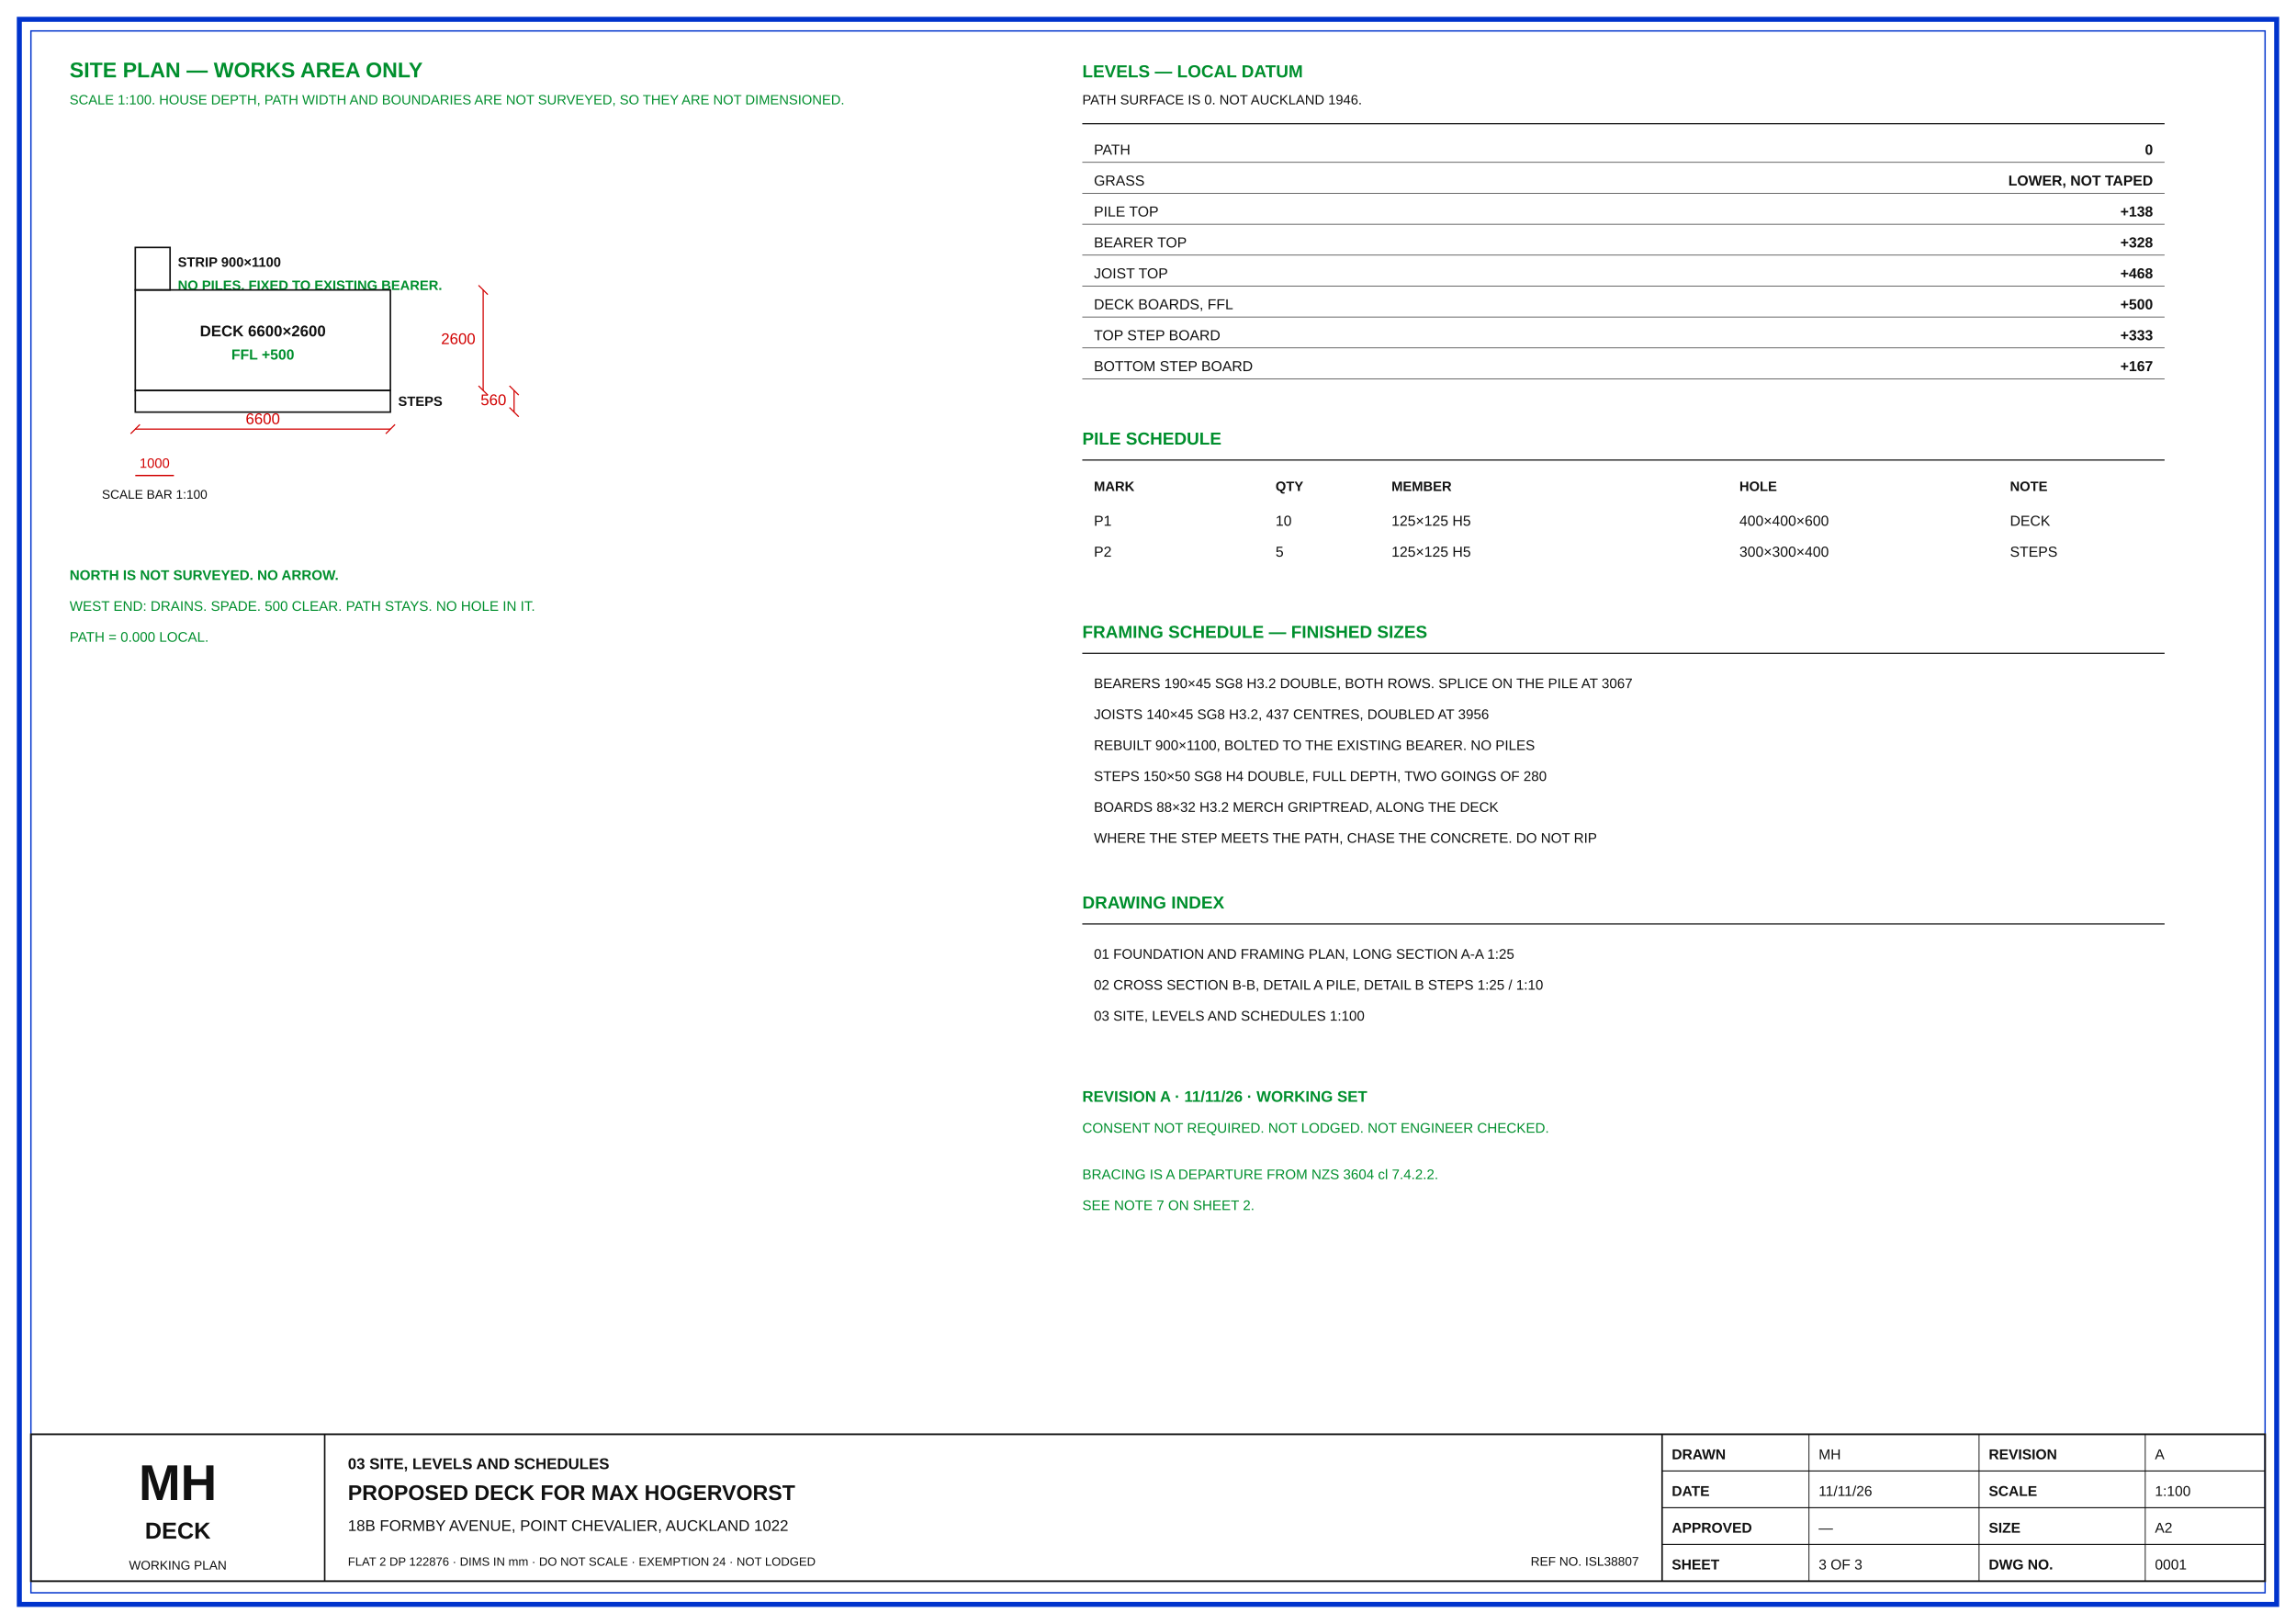
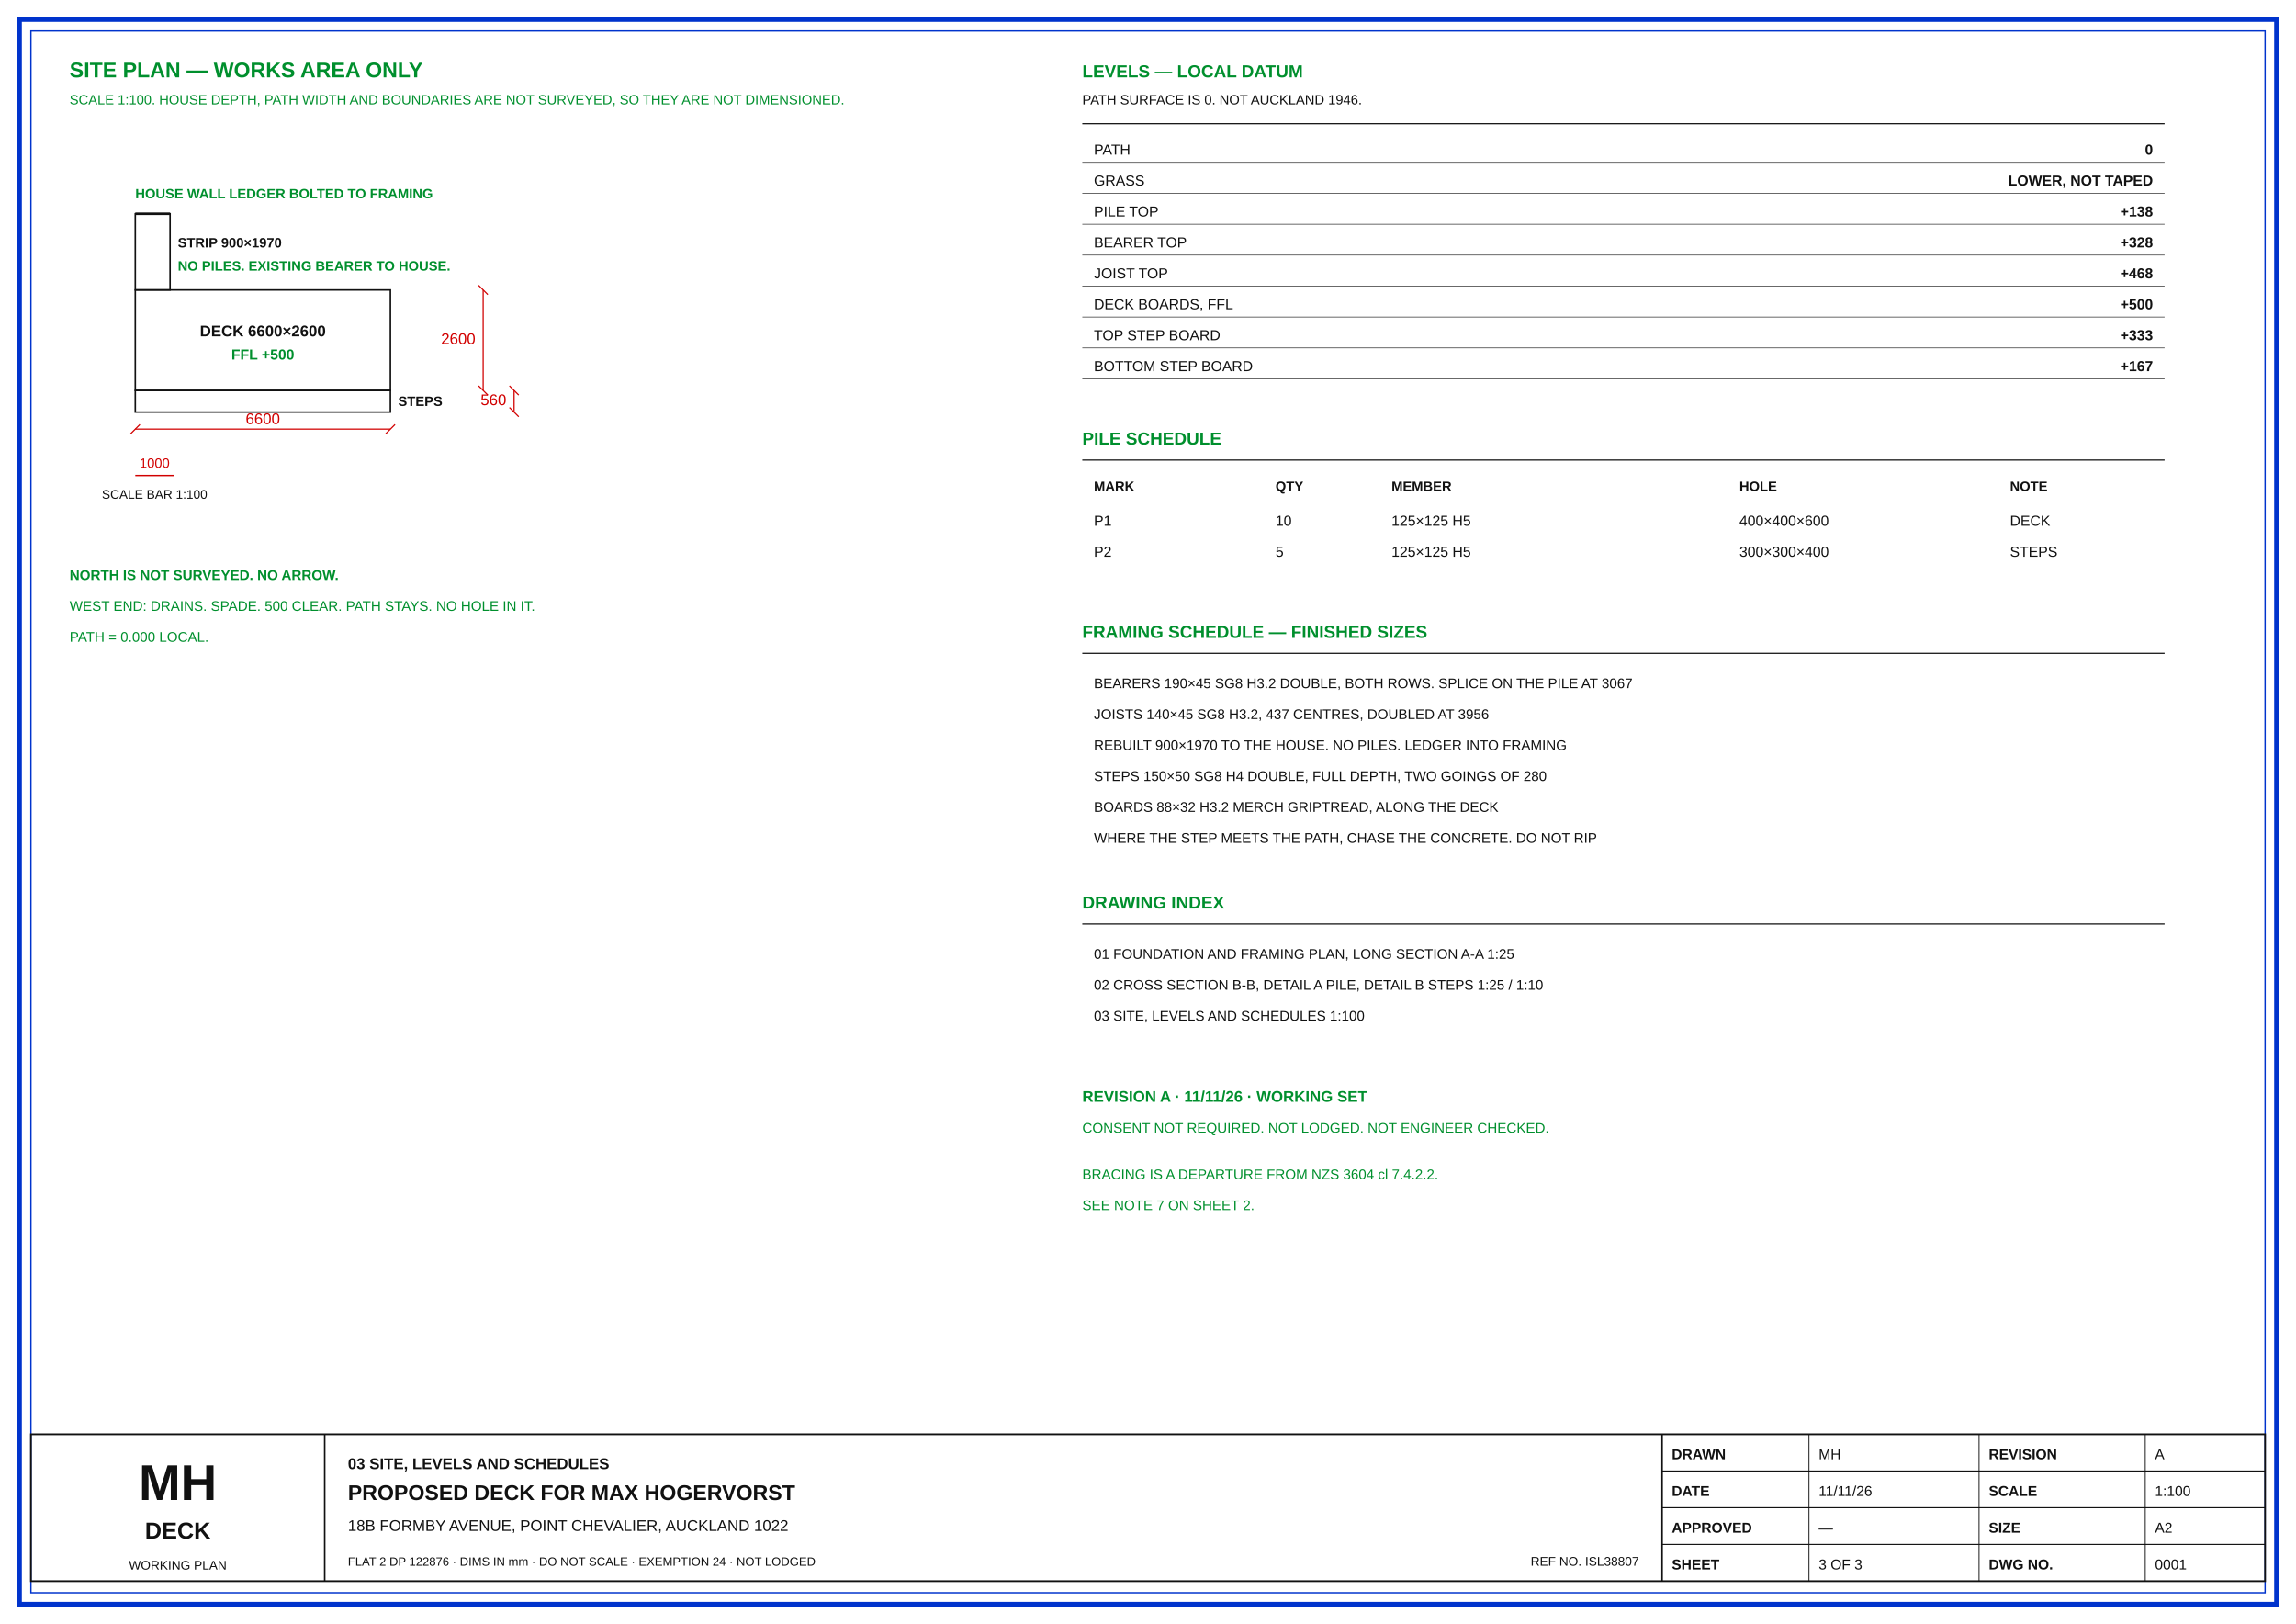
<svg xmlns="http://www.w3.org/2000/svg" viewBox="0 0 1188 840" role="img" aria-label="Sheet 3. Site of the works, levels and schedules. Ref ISL38807. Consent exempt, not lodged. Boundaries not surveyed.">
  <style>text{font-family:Arial,Helvetica,sans-serif}</style>
  <rect x="10.00" y="10.00" width="1168.00" height="820.00" fill="none" stroke="#0033cc" stroke-width="2.6" />
  <rect x="16.00" y="16.00" width="1156.00" height="808.00" fill="none" stroke="#0033cc" stroke-width="0.7" />
  <rect x="16.00" y="742.00" width="1156.00" height="76.00" fill="none" stroke="#111111" stroke-width="0.9" />
  <line x1="168.00" y1="742.00" x2="168.00" y2="818.00" stroke="#111111" stroke-width="0.8" fill="none" />
  <line x1="860.00" y1="742.00" x2="860.00" y2="818.00" stroke="#111111" stroke-width="0.8" fill="none" />
  <text x="92.00" y="776.00" font-size="26" font-weight="700" text-anchor="middle" fill="#111111">MH</text>
  <text x="92.00" y="796.00" font-size="12" font-weight="700" text-anchor="middle" fill="#111111">DECK</text>
  <text x="92.00" y="812.00" font-size="6.5" font-weight="500" text-anchor="middle" fill="#111111">WORKING PLAN</text>
  <text x="180.00" y="760.00" font-size="8" font-weight="700" text-anchor="start" fill="#111111">03  SITE, LEVELS AND SCHEDULES</text>
  <text x="180.00" y="776.00" font-size="11" font-weight="700" text-anchor="start" fill="#111111">PROPOSED DECK FOR MAX HOGERVORST</text>
  <text x="180.00" y="792.00" font-size="8" font-weight="500" text-anchor="start" fill="#111111">18B FORMBY AVENUE, POINT CHEVALIER, AUCKLAND 1022</text>
  <text x="180.00" y="810.00" font-size="6.2" font-weight="400" text-anchor="start" fill="#111111">FLAT 2 DP 122876 · DIMS IN mm · DO NOT SCALE · EXEMPTION 24 · NOT LODGED</text>
  <line x1="936.00" y1="742.00" x2="936.00" y2="761.00" stroke="#111111" stroke-width="0.45" fill="none" />
  <line x1="1024.00" y1="742.00" x2="1024.00" y2="761.00" stroke="#111111" stroke-width="0.45" fill="none" />
  <line x1="1110.00" y1="742.00" x2="1110.00" y2="761.00" stroke="#111111" stroke-width="0.45" fill="none" />
  <text x="865.00" y="754.92" font-size="7.4" font-weight="650" text-anchor="start" fill="#111111">DRAWN</text>
  <text x="941.00" y="754.92" font-size="7.4" font-weight="500" text-anchor="start" fill="#111111">MH</text>
  <text x="1029.00" y="754.92" font-size="7.4" font-weight="650" text-anchor="start" fill="#111111">REVISION</text>
  <text x="1115.00" y="754.92" font-size="7.4" font-weight="500" text-anchor="start" fill="#111111">A</text>
  <line x1="860.00" y1="761.00" x2="1172.00" y2="761.00" stroke="#111111" stroke-width="0.55" fill="none" />
  <line x1="936.00" y1="761.00" x2="936.00" y2="780.00" stroke="#111111" stroke-width="0.45" fill="none" />
  <line x1="1024.00" y1="761.00" x2="1024.00" y2="780.00" stroke="#111111" stroke-width="0.45" fill="none" />
  <line x1="1110.00" y1="761.00" x2="1110.00" y2="780.00" stroke="#111111" stroke-width="0.45" fill="none" />
  <text x="865.00" y="773.92" font-size="7.4" font-weight="650" text-anchor="start" fill="#111111">DATE</text>
  <text x="941.00" y="773.92" font-size="7.4" font-weight="500" text-anchor="start" fill="#111111">11/11/26</text>
  <text x="1029.00" y="773.92" font-size="7.4" font-weight="650" text-anchor="start" fill="#111111">SCALE</text>
  <text x="1115.00" y="773.92" font-size="7.4" font-weight="500" text-anchor="start" fill="#111111">1:100</text>
  <line x1="860.00" y1="780.00" x2="1172.00" y2="780.00" stroke="#111111" stroke-width="0.55" fill="none" />
  <line x1="936.00" y1="780.00" x2="936.00" y2="799.00" stroke="#111111" stroke-width="0.45" fill="none" />
  <line x1="1024.00" y1="780.00" x2="1024.00" y2="799.00" stroke="#111111" stroke-width="0.45" fill="none" />
  <line x1="1110.00" y1="780.00" x2="1110.00" y2="799.00" stroke="#111111" stroke-width="0.45" fill="none" />
  <text x="865.00" y="792.92" font-size="7.4" font-weight="650" text-anchor="start" fill="#111111">APPROVED</text>
  <text x="941.00" y="792.92" font-size="7.4" font-weight="500" text-anchor="start" fill="#111111">—</text>
  <text x="1029.00" y="792.92" font-size="7.4" font-weight="650" text-anchor="start" fill="#111111">SIZE</text>
  <text x="1115.00" y="792.92" font-size="7.4" font-weight="500" text-anchor="start" fill="#111111">A2</text>
  <line x1="860.00" y1="799.00" x2="1172.00" y2="799.00" stroke="#111111" stroke-width="0.55" fill="none" />
  <line x1="936.00" y1="799.00" x2="936.00" y2="818.00" stroke="#111111" stroke-width="0.45" fill="none" />
  <line x1="1024.00" y1="799.00" x2="1024.00" y2="818.00" stroke="#111111" stroke-width="0.45" fill="none" />
  <line x1="1110.00" y1="799.00" x2="1110.00" y2="818.00" stroke="#111111" stroke-width="0.45" fill="none" />
  <text x="865.00" y="811.92" font-size="7.4" font-weight="650" text-anchor="start" fill="#111111">SHEET</text>
  <text x="941.00" y="811.92" font-size="7.4" font-weight="500" text-anchor="start" fill="#111111">3 OF 3</text>
  <text x="1029.00" y="811.92" font-size="7.4" font-weight="650" text-anchor="start" fill="#111111">DWG NO.</text>
  <text x="1115.00" y="811.92" font-size="7.4" font-weight="500" text-anchor="start" fill="#111111">0001</text>
  <text x="848.00" y="810.00" font-size="6.5" font-weight="500" text-anchor="end" fill="#111111">REF NO. ISL38807</text>
  <text x="36.00" y="40.00" font-size="11" font-weight="700" text-anchor="start" fill="#008f2d">SITE PLAN — WORKS AREA ONLY</text>
  <text x="36.00" y="54.00" font-size="7" font-weight="500" text-anchor="start" fill="#008f2d">SCALE 1:100. HOUSE DEPTH, PATH WIDTH AND BOUNDARIES ARE NOT SURVEYED, SO THEY ARE NOT DIMENSIONED.</text>
-   <rect x="70.00" y="128.00" width="18.00" height="22.00" fill="none" stroke="#111111" stroke-width="0.8" />
-   <text x="92.00" y="138.00" font-size="7" font-weight="600" text-anchor="start" fill="#111111">STRIP 900×1100</text>
-   <text x="92.00" y="150.00" font-size="7" font-weight="600" text-anchor="start" fill="#008f2d">NO PILES. FIXED TO EXISTING BEARER.</text>
+   <line x1="70.00" y1="110.60" x2="88.00" y2="110.60" stroke="#111111" stroke-width="1.3" fill="none" />
+   <text x="70.00" y="102.60" font-size="7" font-weight="600" text-anchor="start" fill="#008f2d">HOUSE WALL  LEDGER BOLTED TO FRAMING</text>
+   <rect x="70.00" y="110.60" width="18.00" height="39.40" fill="none" stroke="#111111" stroke-width="0.8" />
+   <text x="92.00" y="128.00" font-size="7" font-weight="600" text-anchor="start" fill="#111111">STRIP 900×1970</text>
+   <text x="92.00" y="140.00" font-size="7" font-weight="600" text-anchor="start" fill="#008f2d">NO PILES. EXISTING BEARER TO HOUSE.</text>
  <rect x="70.00" y="150.00" width="132.00" height="52.00" fill="none" stroke="#111111" stroke-width="0.8" />
  <text x="136.00" y="174.00" font-size="8" font-weight="700" text-anchor="middle" fill="#111111">DECK 6600×2600</text>
  <text x="136.00" y="186.00" font-size="7.5" font-weight="600" text-anchor="middle" fill="#008f2d">FFL +500</text>
  <rect x="70.00" y="202.00" width="132.00" height="11.20" fill="none" stroke="#111111" stroke-width="0.8" />
  <text x="206.00" y="210.00" font-size="7" font-weight="600" text-anchor="start" fill="#111111">STEPS</text>
  <line x1="70.00" y1="222.00" x2="202.00" y2="222.00" stroke="#d10000" stroke-width="0.6" fill="none" />
  <line x1="67.60" y1="224.40" x2="72.40" y2="219.60" stroke="#d10000" stroke-width="0.6" fill="none" />
  <line x1="199.60" y1="224.40" x2="204.40" y2="219.60" stroke="#d10000" stroke-width="0.6" fill="none" />
  <text x="136.00" y="219.40" font-size="8" font-weight="500" text-anchor="middle" fill="#d10000">6600</text>
  <line x1="250.00" y1="150.00" x2="250.00" y2="202.00" stroke="#d10000" stroke-width="0.6" fill="none" />
  <line x1="247.60" y1="147.60" x2="252.40" y2="152.40" stroke="#d10000" stroke-width="0.6" fill="none" />
  <line x1="247.60" y1="199.60" x2="252.40" y2="204.40" stroke="#d10000" stroke-width="0.6" fill="none" />
  <text x="246.00" y="178.00" font-size="8" font-weight="500" text-anchor="end" fill="#d10000">2600</text>
  <line x1="266.00" y1="202.00" x2="266.00" y2="213.20" stroke="#d10000" stroke-width="0.6" fill="none" />
  <line x1="263.60" y1="199.60" x2="268.40" y2="204.40" stroke="#d10000" stroke-width="0.6" fill="none" />
  <line x1="263.60" y1="210.80" x2="268.40" y2="215.60" stroke="#d10000" stroke-width="0.6" fill="none" />
  <text x="262.00" y="209.60" font-size="8" font-weight="500" text-anchor="end" fill="#d10000">560</text>
  <line x1="70.00" y1="246.00" x2="90.00" y2="246.00" stroke="#d10000" stroke-width="0.7" fill="none" />
  <text x="80.00" y="242.00" font-size="7" font-weight="500" text-anchor="middle" fill="#d10000">1000</text>
  <text x="80.00" y="258.00" font-size="6.5" font-weight="500" text-anchor="middle" fill="#111111">SCALE BAR 1:100</text>
  <text x="36.00" y="300.00" font-size="7.2" font-weight="600" text-anchor="start" fill="#008f2d">NORTH IS NOT SURVEYED. NO ARROW.</text>
  <text x="36.00" y="316.00" font-size="7.2" font-weight="500" text-anchor="start" fill="#008f2d">WEST END: DRAINS. SPADE. 500 CLEAR. PATH STAYS. NO HOLE IN IT.</text>
  <text x="36.00" y="332.00" font-size="7.2" font-weight="500" text-anchor="start" fill="#008f2d">PATH = 0.000 LOCAL.</text>
  <text x="560.00" y="40.00" font-size="9" font-weight="700" text-anchor="start" fill="#008f2d">LEVELS — LOCAL DATUM</text>
  <text x="560.00" y="54.00" font-size="7" font-weight="500" text-anchor="start" fill="#111111">PATH SURFACE IS 0. NOT AUCKLAND 1946.</text>
  <line x1="560.00" y1="64.00" x2="1120.00" y2="64.00" stroke="#111111" stroke-width="0.6" fill="none" />
  <text x="566.00" y="80.00" font-size="7.5" font-weight="500" text-anchor="start" fill="#111111">PATH</text>
  <text x="1114.00" y="80.00" font-size="7.5" font-weight="600" text-anchor="end" fill="#111111">0</text>
  <line x1="560.00" y1="84.00" x2="1120.00" y2="84.00" stroke="#111111" stroke-width="0.3" fill="none" />
  <text x="566.00" y="96.00" font-size="7.5" font-weight="500" text-anchor="start" fill="#111111">GRASS</text>
  <text x="1114.00" y="96.00" font-size="7.5" font-weight="600" text-anchor="end" fill="#111111">LOWER, NOT TAPED</text>
  <line x1="560.00" y1="100.00" x2="1120.00" y2="100.00" stroke="#111111" stroke-width="0.3" fill="none" />
  <text x="566.00" y="112.00" font-size="7.5" font-weight="500" text-anchor="start" fill="#111111">PILE TOP</text>
  <text x="1114.00" y="112.00" font-size="7.5" font-weight="600" text-anchor="end" fill="#111111">+138</text>
  <line x1="560.00" y1="116.00" x2="1120.00" y2="116.00" stroke="#111111" stroke-width="0.3" fill="none" />
  <text x="566.00" y="128.00" font-size="7.5" font-weight="500" text-anchor="start" fill="#111111">BEARER TOP</text>
  <text x="1114.00" y="128.00" font-size="7.5" font-weight="600" text-anchor="end" fill="#111111">+328</text>
  <line x1="560.00" y1="132.00" x2="1120.00" y2="132.00" stroke="#111111" stroke-width="0.3" fill="none" />
  <text x="566.00" y="144.00" font-size="7.5" font-weight="500" text-anchor="start" fill="#111111">JOIST TOP</text>
  <text x="1114.00" y="144.00" font-size="7.5" font-weight="600" text-anchor="end" fill="#111111">+468</text>
  <line x1="560.00" y1="148.00" x2="1120.00" y2="148.00" stroke="#111111" stroke-width="0.3" fill="none" />
  <text x="566.00" y="160.00" font-size="7.5" font-weight="500" text-anchor="start" fill="#111111">DECK BOARDS, FFL</text>
  <text x="1114.00" y="160.00" font-size="7.5" font-weight="600" text-anchor="end" fill="#111111">+500</text>
  <line x1="560.00" y1="164.00" x2="1120.00" y2="164.00" stroke="#111111" stroke-width="0.3" fill="none" />
  <text x="566.00" y="176.00" font-size="7.5" font-weight="500" text-anchor="start" fill="#111111">TOP STEP BOARD</text>
  <text x="1114.00" y="176.00" font-size="7.5" font-weight="600" text-anchor="end" fill="#111111">+333</text>
  <line x1="560.00" y1="180.00" x2="1120.00" y2="180.00" stroke="#111111" stroke-width="0.3" fill="none" />
  <text x="566.00" y="192.00" font-size="7.5" font-weight="500" text-anchor="start" fill="#111111">BOTTOM STEP BOARD</text>
  <text x="1114.00" y="192.00" font-size="7.5" font-weight="600" text-anchor="end" fill="#111111">+167</text>
  <line x1="560.00" y1="196.00" x2="1120.00" y2="196.00" stroke="#111111" stroke-width="0.3" fill="none" />
  <text x="560.00" y="230.00" font-size="9" font-weight="700" text-anchor="start" fill="#008f2d">PILE SCHEDULE</text>
  <line x1="560.00" y1="238.00" x2="1120.00" y2="238.00" stroke="#111111" stroke-width="0.6" fill="none" />
  <text x="566.00" y="254.00" font-size="7" font-weight="700" text-anchor="start" fill="#111111">MARK</text>
  <text x="660.00" y="254.00" font-size="7" font-weight="700" text-anchor="start" fill="#111111">QTY</text>
  <text x="720.00" y="254.00" font-size="7" font-weight="700" text-anchor="start" fill="#111111">MEMBER</text>
  <text x="900.00" y="254.00" font-size="7" font-weight="700" text-anchor="start" fill="#111111">HOLE</text>
  <text x="1040.00" y="254.00" font-size="7" font-weight="700" text-anchor="start" fill="#111111">NOTE</text>
  <text x="566.00" y="272.00" font-size="7.5" font-weight="500" text-anchor="start" fill="#111111">P1</text>
  <text x="660.00" y="272.00" font-size="7.5" font-weight="500" text-anchor="start" fill="#111111">10</text>
  <text x="720.00" y="272.00" font-size="7.5" font-weight="500" text-anchor="start" fill="#111111">125×125 H5</text>
  <text x="900.00" y="272.00" font-size="7.5" font-weight="500" text-anchor="start" fill="#111111">400×400×600</text>
  <text x="1040.00" y="272.00" font-size="7.5" font-weight="500" text-anchor="start" fill="#111111">DECK</text>
  <text x="566.00" y="288.00" font-size="7.5" font-weight="500" text-anchor="start" fill="#111111">P2</text>
  <text x="660.00" y="288.00" font-size="7.5" font-weight="500" text-anchor="start" fill="#111111">5</text>
  <text x="720.00" y="288.00" font-size="7.5" font-weight="500" text-anchor="start" fill="#111111">125×125 H5</text>
  <text x="900.00" y="288.00" font-size="7.5" font-weight="500" text-anchor="start" fill="#111111">300×300×400</text>
  <text x="1040.00" y="288.00" font-size="7.5" font-weight="500" text-anchor="start" fill="#111111">STEPS</text>
  <text x="560.00" y="330.00" font-size="9" font-weight="700" text-anchor="start" fill="#008f2d">FRAMING SCHEDULE — FINISHED SIZES</text>
  <line x1="560.00" y1="338.00" x2="1120.00" y2="338.00" stroke="#111111" stroke-width="0.6" fill="none" />
  <text x="566.00" y="356.00" font-size="7.2" font-weight="500" text-anchor="start" fill="#111111">BEARERS  190×45 SG8 H3.2 DOUBLE, BOTH ROWS. SPLICE ON THE PILE AT 3067</text>
  <text x="566.00" y="372.00" font-size="7.2" font-weight="500" text-anchor="start" fill="#111111">JOISTS  140×45 SG8 H3.2, 437 CENTRES, DOUBLED AT 3956</text>
-   <text x="566.00" y="388.00" font-size="7.2" font-weight="500" text-anchor="start" fill="#111111">REBUILT  900×1100, BOLTED TO THE EXISTING BEARER. NO PILES</text>
+   <text x="566.00" y="388.00" font-size="7.2" font-weight="500" text-anchor="start" fill="#111111">REBUILT  900×1970 TO THE HOUSE. NO PILES. LEDGER INTO FRAMING</text>
  <text x="566.00" y="404.00" font-size="7.2" font-weight="500" text-anchor="start" fill="#111111">STEPS  150×50 SG8 H4 DOUBLE, FULL DEPTH, TWO GOINGS OF 280</text>
  <text x="566.00" y="420.00" font-size="7.2" font-weight="500" text-anchor="start" fill="#111111">BOARDS  88×32 H3.2 MERCH GRIPTREAD, ALONG THE DECK</text>
  <text x="566.00" y="436.00" font-size="7.2" font-weight="500" text-anchor="start" fill="#111111">WHERE THE STEP MEETS THE PATH, CHASE THE CONCRETE. DO NOT RIP</text>
  <text x="560.00" y="470.00" font-size="9" font-weight="700" text-anchor="start" fill="#008f2d">DRAWING INDEX</text>
  <line x1="560.00" y1="478.00" x2="1120.00" y2="478.00" stroke="#111111" stroke-width="0.6" fill="none" />
  <text x="566.00" y="496.00" font-size="7.2" font-weight="500" text-anchor="start" fill="#111111">01  FOUNDATION AND FRAMING PLAN, LONG SECTION A-A   1:25</text>
  <text x="566.00" y="512.00" font-size="7.2" font-weight="500" text-anchor="start" fill="#111111">02  CROSS SECTION B-B, DETAIL A PILE, DETAIL B STEPS  1:25 / 1:10</text>
  <text x="566.00" y="528.00" font-size="7.2" font-weight="500" text-anchor="start" fill="#111111">03  SITE, LEVELS AND SCHEDULES   1:100</text>
  <text x="560.00" y="570.00" font-size="8" font-weight="700" text-anchor="start" fill="#008f2d">REVISION A  ·  11/11/26  ·  WORKING SET</text>
  <text x="560.00" y="586.00" font-size="7.2" font-weight="500" text-anchor="start" fill="#008f2d">CONSENT NOT REQUIRED. NOT LODGED. NOT ENGINEER CHECKED.</text>
  <text x="560.00" y="610.00" font-size="7.2" font-weight="500" text-anchor="start" fill="#008f2d">BRACING IS A DEPARTURE FROM NZS 3604 cl 7.4.2.2.</text>
  <text x="560.00" y="626.00" font-size="7.2" font-weight="500" text-anchor="start" fill="#008f2d">SEE NOTE 7 ON SHEET 2.</text>
</svg>
